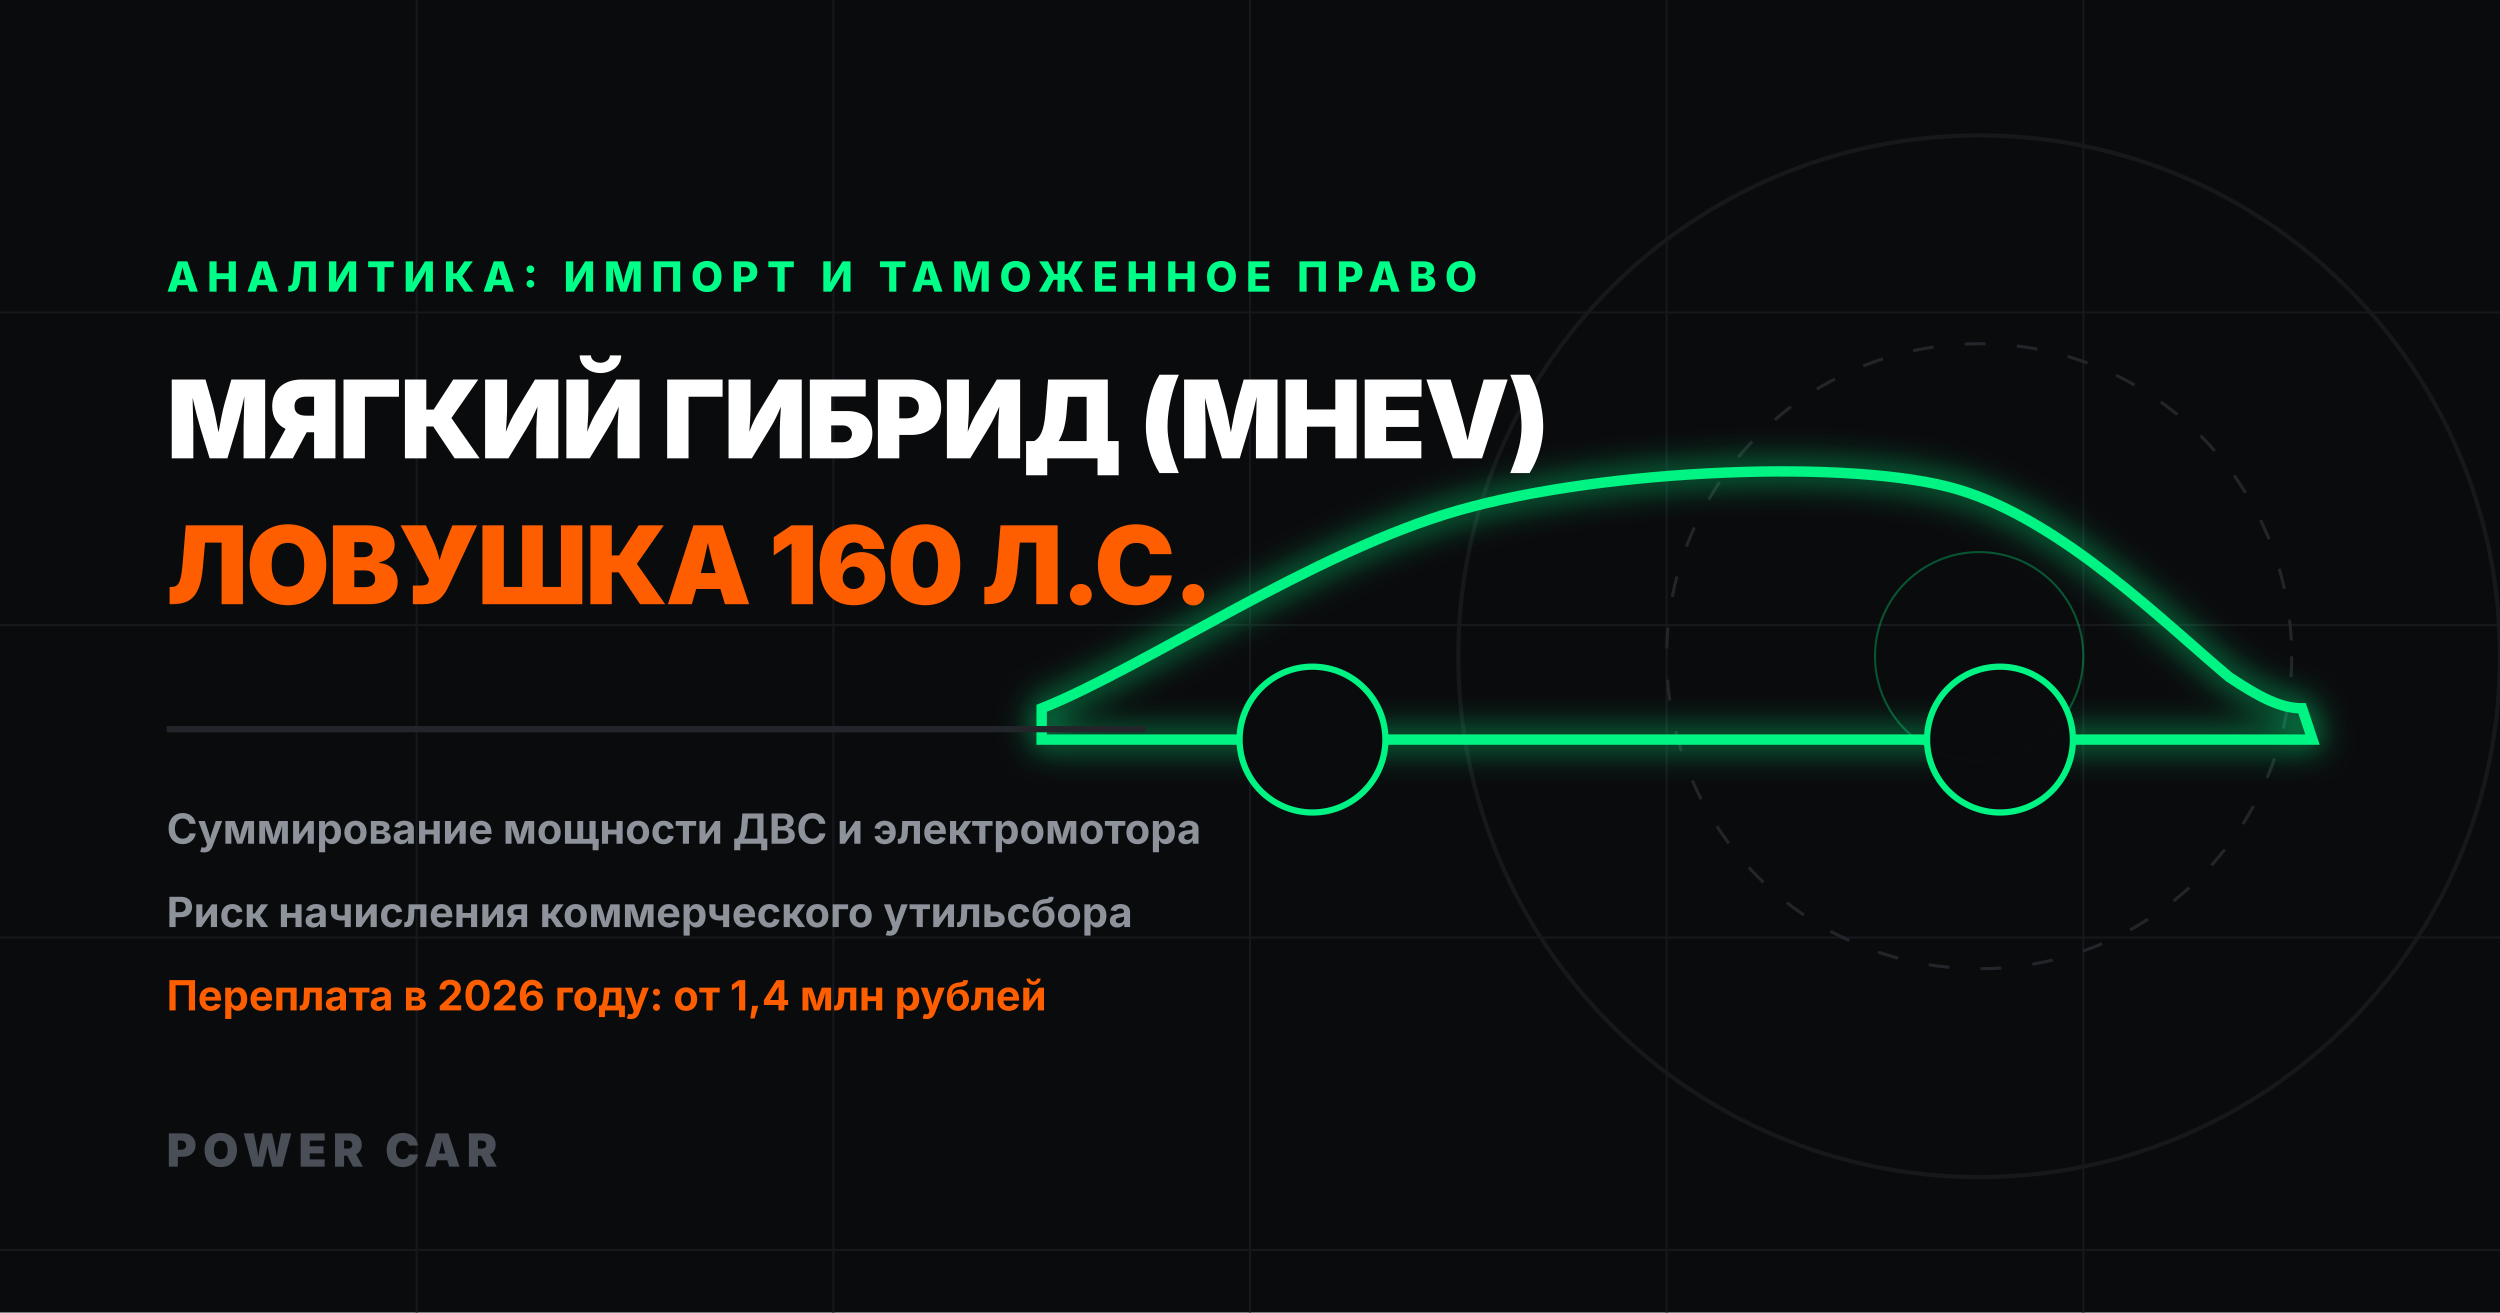
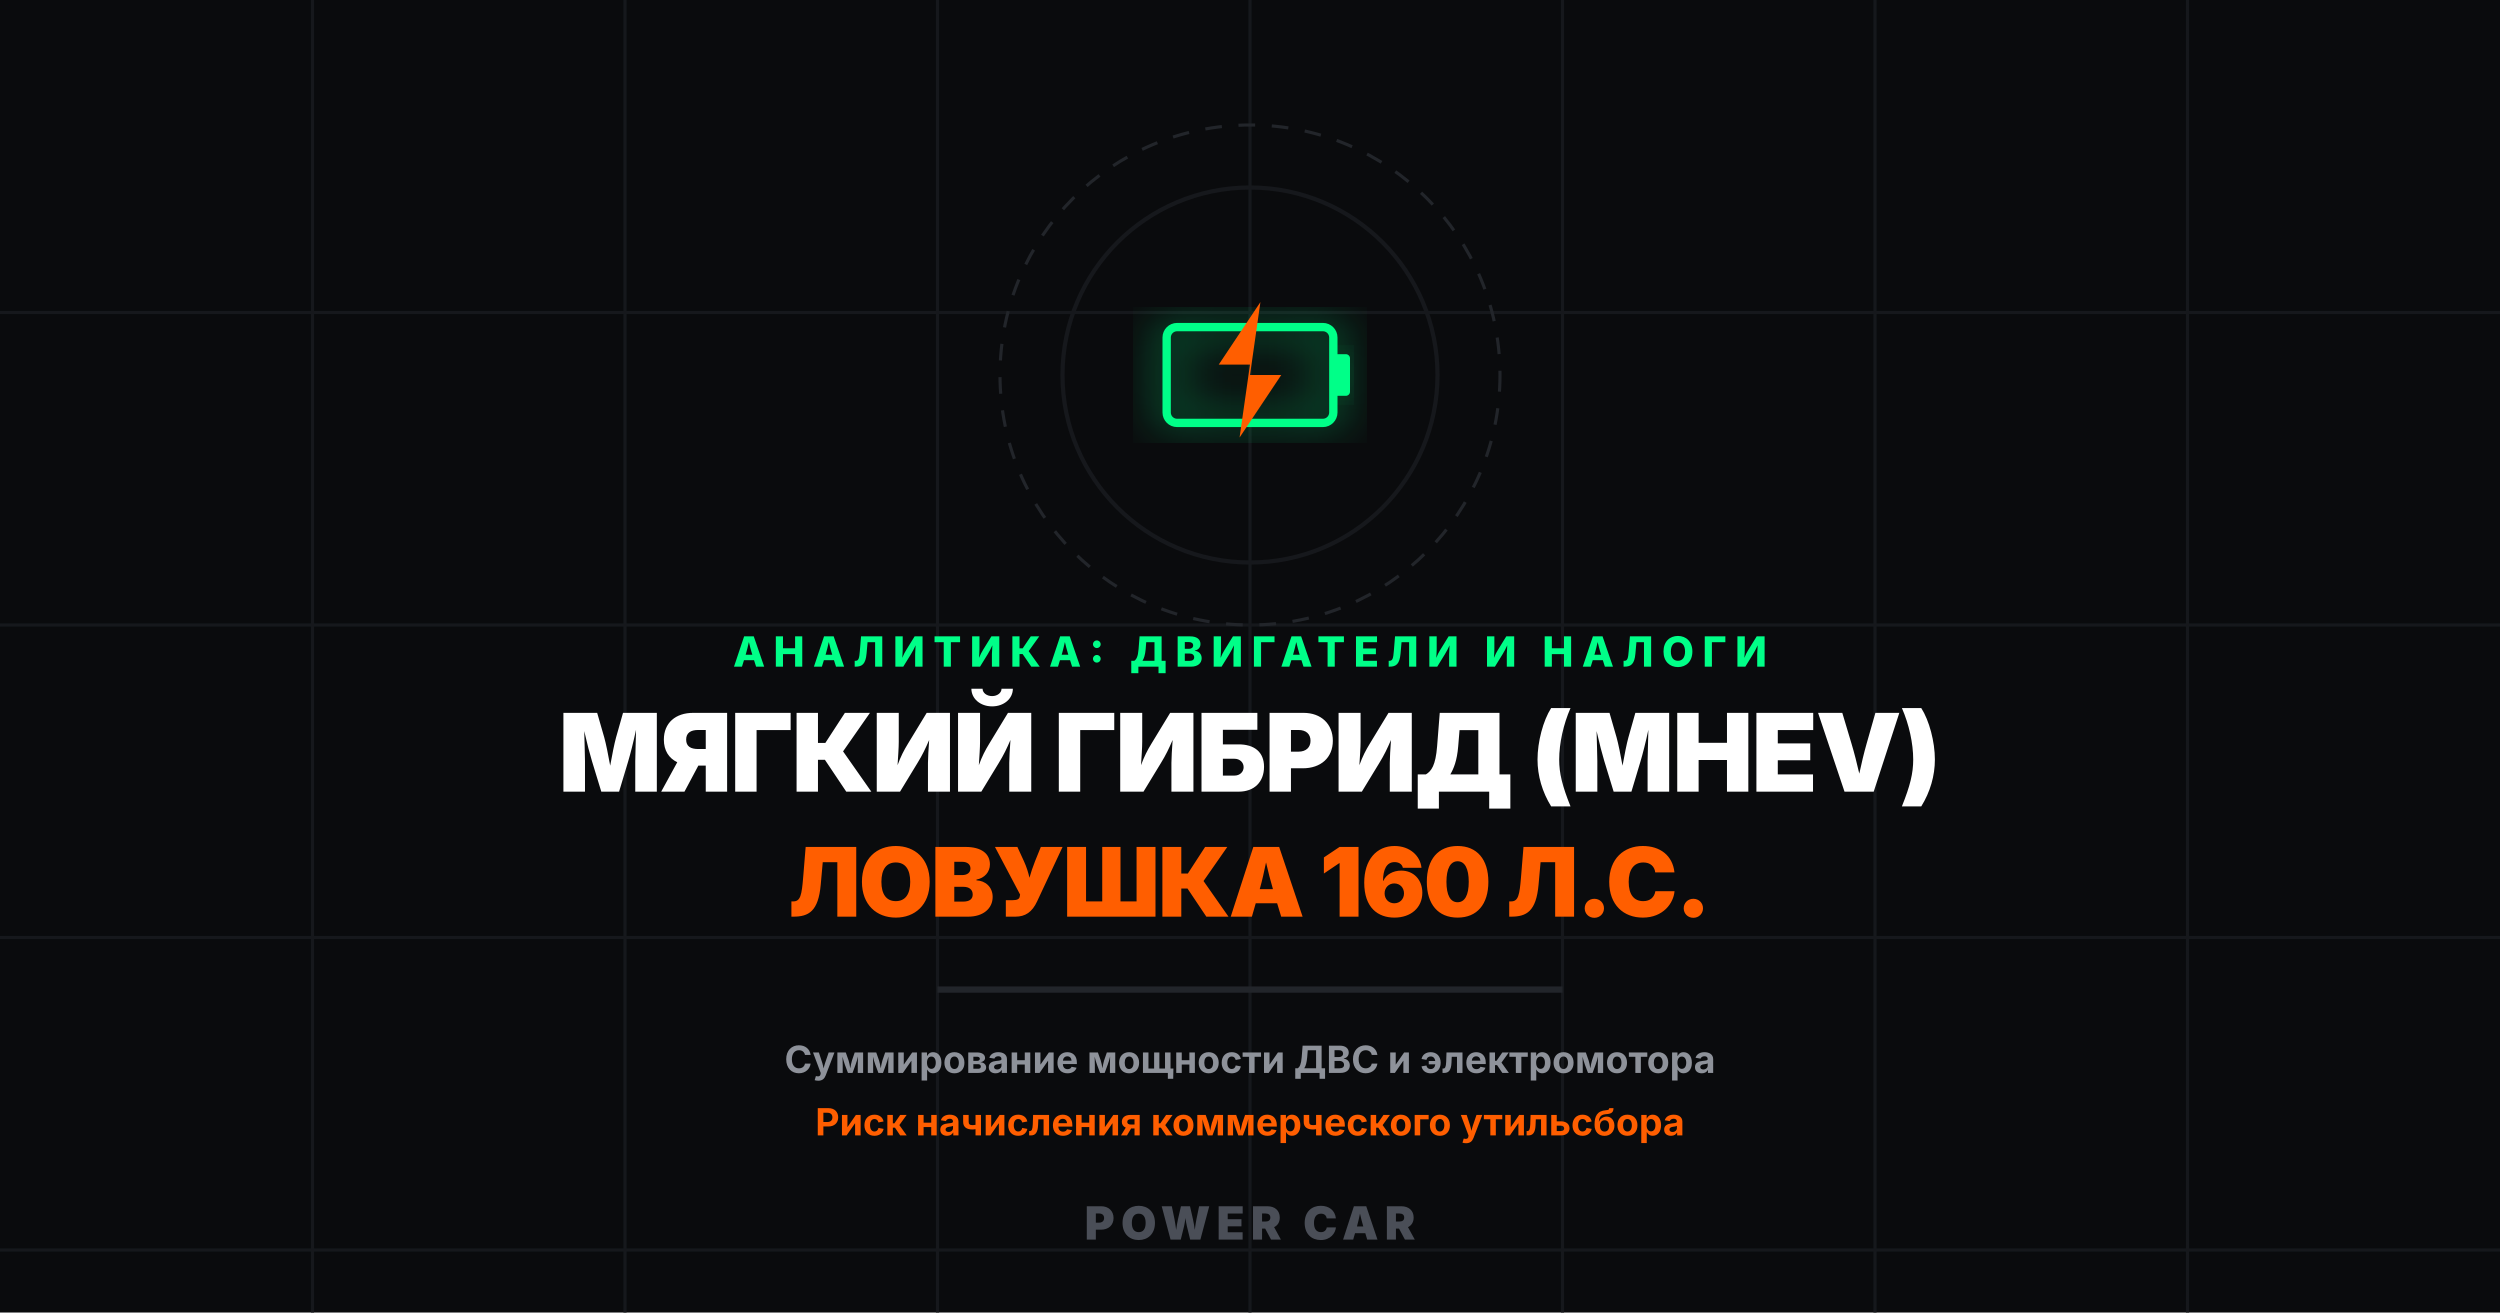
- <svg xmlns="http://www.w3.org/2000/svg" viewBox="0 0 1200 630" width="100%" height="100%">
+ <svg xmlns="http://www.w3.org/2000/svg" viewBox="0 0 1200 630" width="100%" height="100%" style="background-color: #0A0B0D;">
  <rect width="1200" height="630" fill="#0A0B0D" />
-   <path d="M 0,150 L 1200,150 M 0,300 L 1200,300 M 0,450 L 1200,450 M 0,600 L 1200,600" stroke="#16181C" stroke-width="1" />
-   <path d="M 200,0 L 200,630 M 400,0 L 400,630 M 600,0 L 600,630 M 800,0 L 800,630 M 1000,0 L 1000,630" stroke="#16181C" stroke-width="1" />
-   <circle cx="950" cy="315" r="250" fill="none" stroke="#16181C" stroke-width="2" />
-   <circle cx="950" cy="315" r="150" fill="none" stroke="#22252A" stroke-width="1.5" stroke-dasharray="10 15" />
-   <circle cx="950" cy="315" r="50" fill="none" stroke="#00FF88" stroke-width="1" opacity="0.3" />
-   <g transform="translate(450, 190)" opacity="0.95">
-     <defs>
-       <filter id="neon-glow" x="-20%" y="-20%" width="140%" height="140%">
-         <feGaussianBlur stdDeviation="8" result="blur" />
-         <feMerge>
-           <feMergeNode in="blur" />
-           <feMergeNode in="SourceGraphic" />
-         </feMerge>
-       </filter>
-     </defs>
-     <path d="M 50,150               C 100,130 180,75 250,55               C 320,35 440,30 490,45               C 540,60 590,110 620,135               C 635,145 645,150 655,150               L 660,165               C 610,165 100,165 50,165               Z" fill="none" stroke="#00FF88" stroke-width="5" filter="url(#neon-glow)" />
-     <circle cx="180" cy="165" r="35" fill="#0A0B0D" stroke="#00FF88" stroke-width="3" />
-     <circle cx="510" cy="165" r="35" fill="#0A0B0D" stroke="#00FF88" stroke-width="3" />
-   </g>
-   <text x="80" y="140" fill="#00FF88" font-family="'Inter', sans-serif" font-size="20" font-weight="800" letter-spacing="4">АНАЛИТИКА: ИМПОРТ И ТАМОЖЕННОЕ ПРАВО</text>
-   <text x="80" y="220" fill="#FFFFFF" font-family="'Inter', sans-serif" font-size="52" font-weight="900" letter-spacing="-1">МЯГКИЙ ГИБРИД (MHEV)</text>
-   <text x="80" y="290" fill="#FF5E00" font-family="'Inter', sans-serif" font-size="52" font-weight="900" letter-spacing="-1">ЛОВУШКА 160 Л.С.</text>
-   <line x1="80" y1="350" x2="550" y2="350" stroke="#22252A" stroke-width="3" />
-   <text x="80" y="405" fill="#8E929A" font-family="'Inter', sans-serif" font-size="20" font-weight="bold">Суммирование мощности ДВС и электромотора</text>
-   <text x="80" y="445" fill="#8E929A" font-family="'Inter', sans-serif" font-size="20" font-weight="bold">Риск начисления коммерческого утильсбора</text>
-   <text x="80" y="485" fill="#FF5E00" font-family="'Inter', sans-serif" font-size="20" font-weight="bold">Переплата в 2026 году: от 1,4 млн рублей</text>
-   <text x="80" y="560" fill="#4A4E57" font-family="'Inter', sans-serif" font-size="22" font-weight="900" letter-spacing="3">POWER CAR</text>
+   <path d="M 0,150 L 1200,150 M 0,300 L 1200,300 M 0,450 L 1200,450 M 0,600 L 1200,600" stroke="#16181C" stroke-width="1.5" />
+   <path d="M 150,0 L 150,630 M 300,0 L 300,630 M 450,0 L 450,630 M 600,0 L 600,630 M 750,0 L 750,630 M 900,0 L 900,630 M 1050,0 L 1050,630" stroke="#16181C" stroke-width="1.5" />
+   <defs>
+     <filter id="glow-2" x="-20%" y="-20%" width="140%" height="140%">
+       <feGaussianBlur stdDeviation="12" result="blur" />
+       <feMerge>
+         <feMergeNode in="blur" />
+         <feMergeNode in="SourceGraphic" />
+       </feMerge>
+     </filter>
+   </defs>
+   <circle cx="600" cy="180" r="90" fill="none" stroke="#16181C" stroke-width="2" />
+   <circle cx="600" cy="180" r="120" fill="none" stroke="#22252A" stroke-width="1.5" stroke-dasharray="8 8" />
+   <rect x="560" y="157" width="80" height="46" rx="5" fill="none" stroke="#00FF88" stroke-width="4" filter="url(#glow-2)" />
+   <rect x="640" y="170" width="8" height="20" rx="2" fill="#00FF88" filter="url(#glow-2)" />
+   <path d="M 605,145 L 585,175 L 600,175 L 595,210 L 615,180 L 600,180 Z" fill="#FF5E00" />
+   <text x="600" y="320" text-anchor="middle" fill="#00FF88" font-family="system-ui, -apple-system, sans-serif" font-size="20" font-weight="800" letter-spacing="4">АНАЛИТИКА: ДВИГАТЕЛИ И НАЛОГИ</text>
+   <text x="600" y="380" text-anchor="middle" fill="#FFFFFF" font-family="system-ui, -apple-system, sans-serif" font-size="52" font-weight="900" letter-spacing="-1">МЯГКИЙ ГИБРИД (MHEV)</text>
+   <text x="600" y="440" text-anchor="middle" fill="#FF5E00" font-family="system-ui, -apple-system, sans-serif" font-size="46" font-weight="900" letter-spacing="-1">ЛОВУШКА 160 Л.С.</text>
+   <line x1="450" y1="475" x2="750" y2="475" stroke="#22252A" stroke-width="3" />
+   <text x="600" y="515" text-anchor="middle" fill="#8E929A" font-family="system-ui, -apple-system, sans-serif" font-size="18" font-weight="bold">Суммирование мощности ДВС и электромотора </text>
+   <text x="600" y="545" text-anchor="middle" fill="#FF5E00" font-family="system-ui, -apple-system, sans-serif" font-size="18" font-weight="bold">Риск начисления коммерческого утильсбора </text>
+   <text x="600" y="595" text-anchor="middle" fill="#4A4E57" font-family="system-ui, -apple-system, sans-serif" font-size="22" font-weight="900" letter-spacing="3">POWER CAR</text>
</svg>
